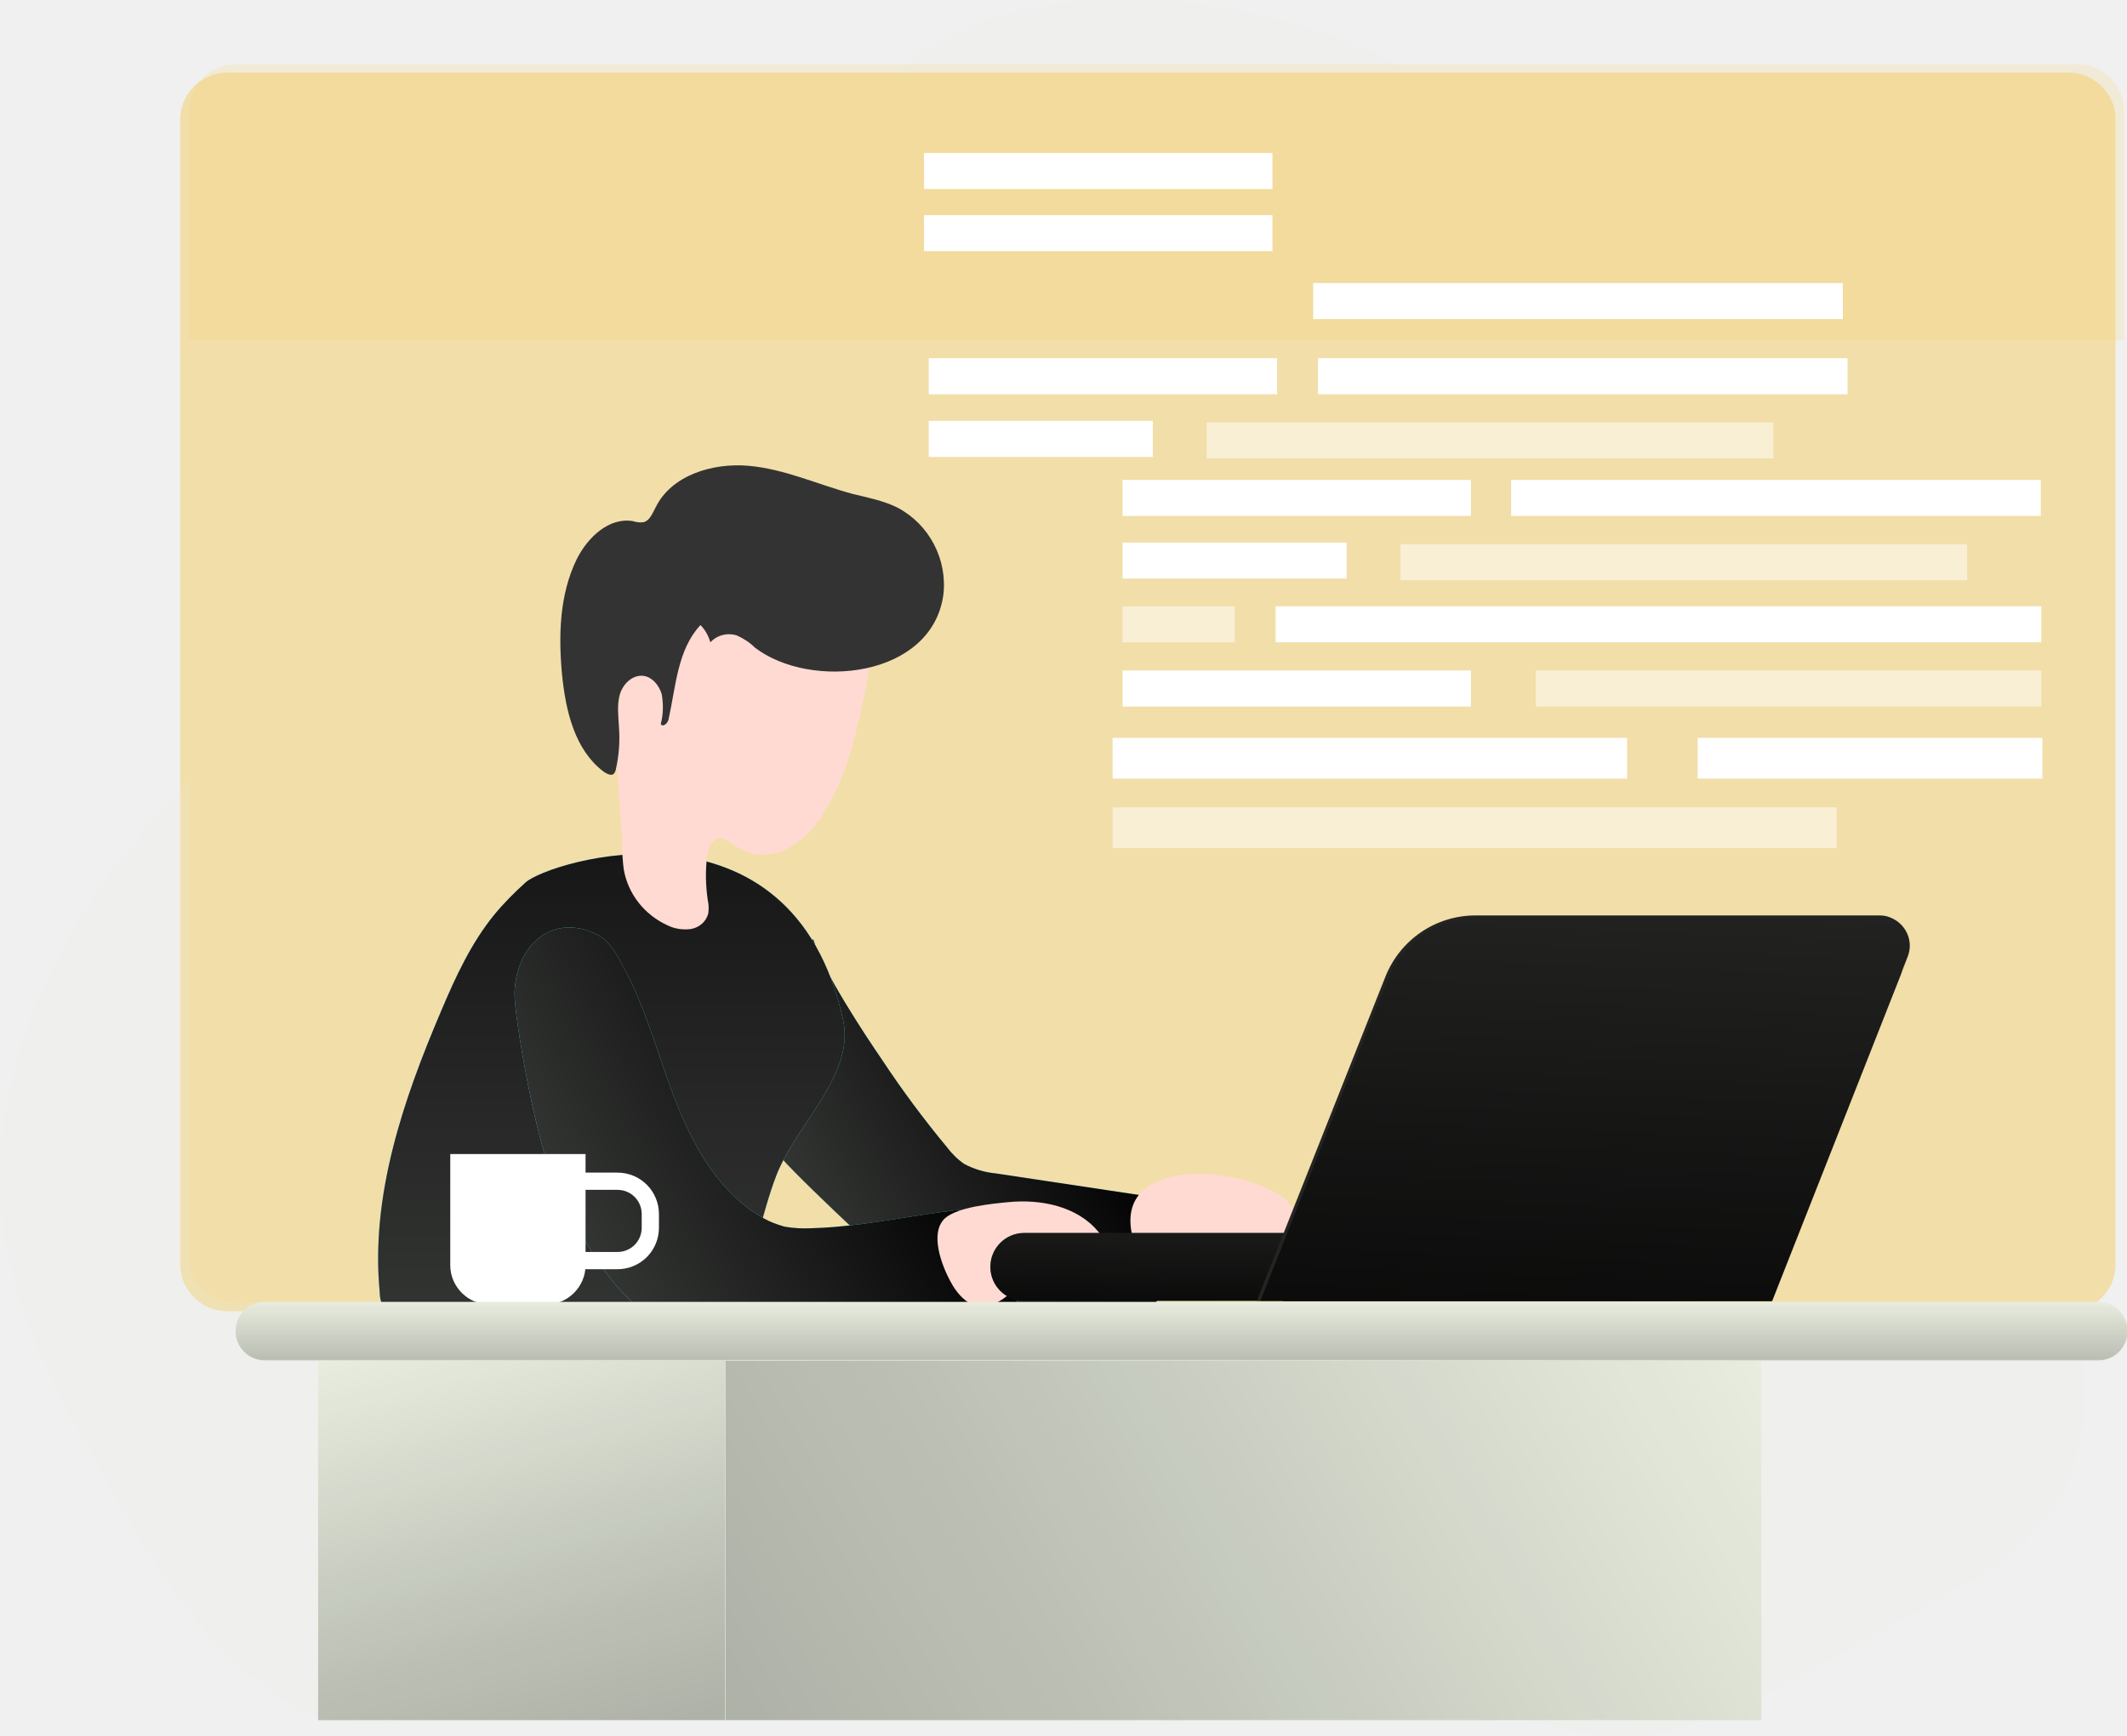
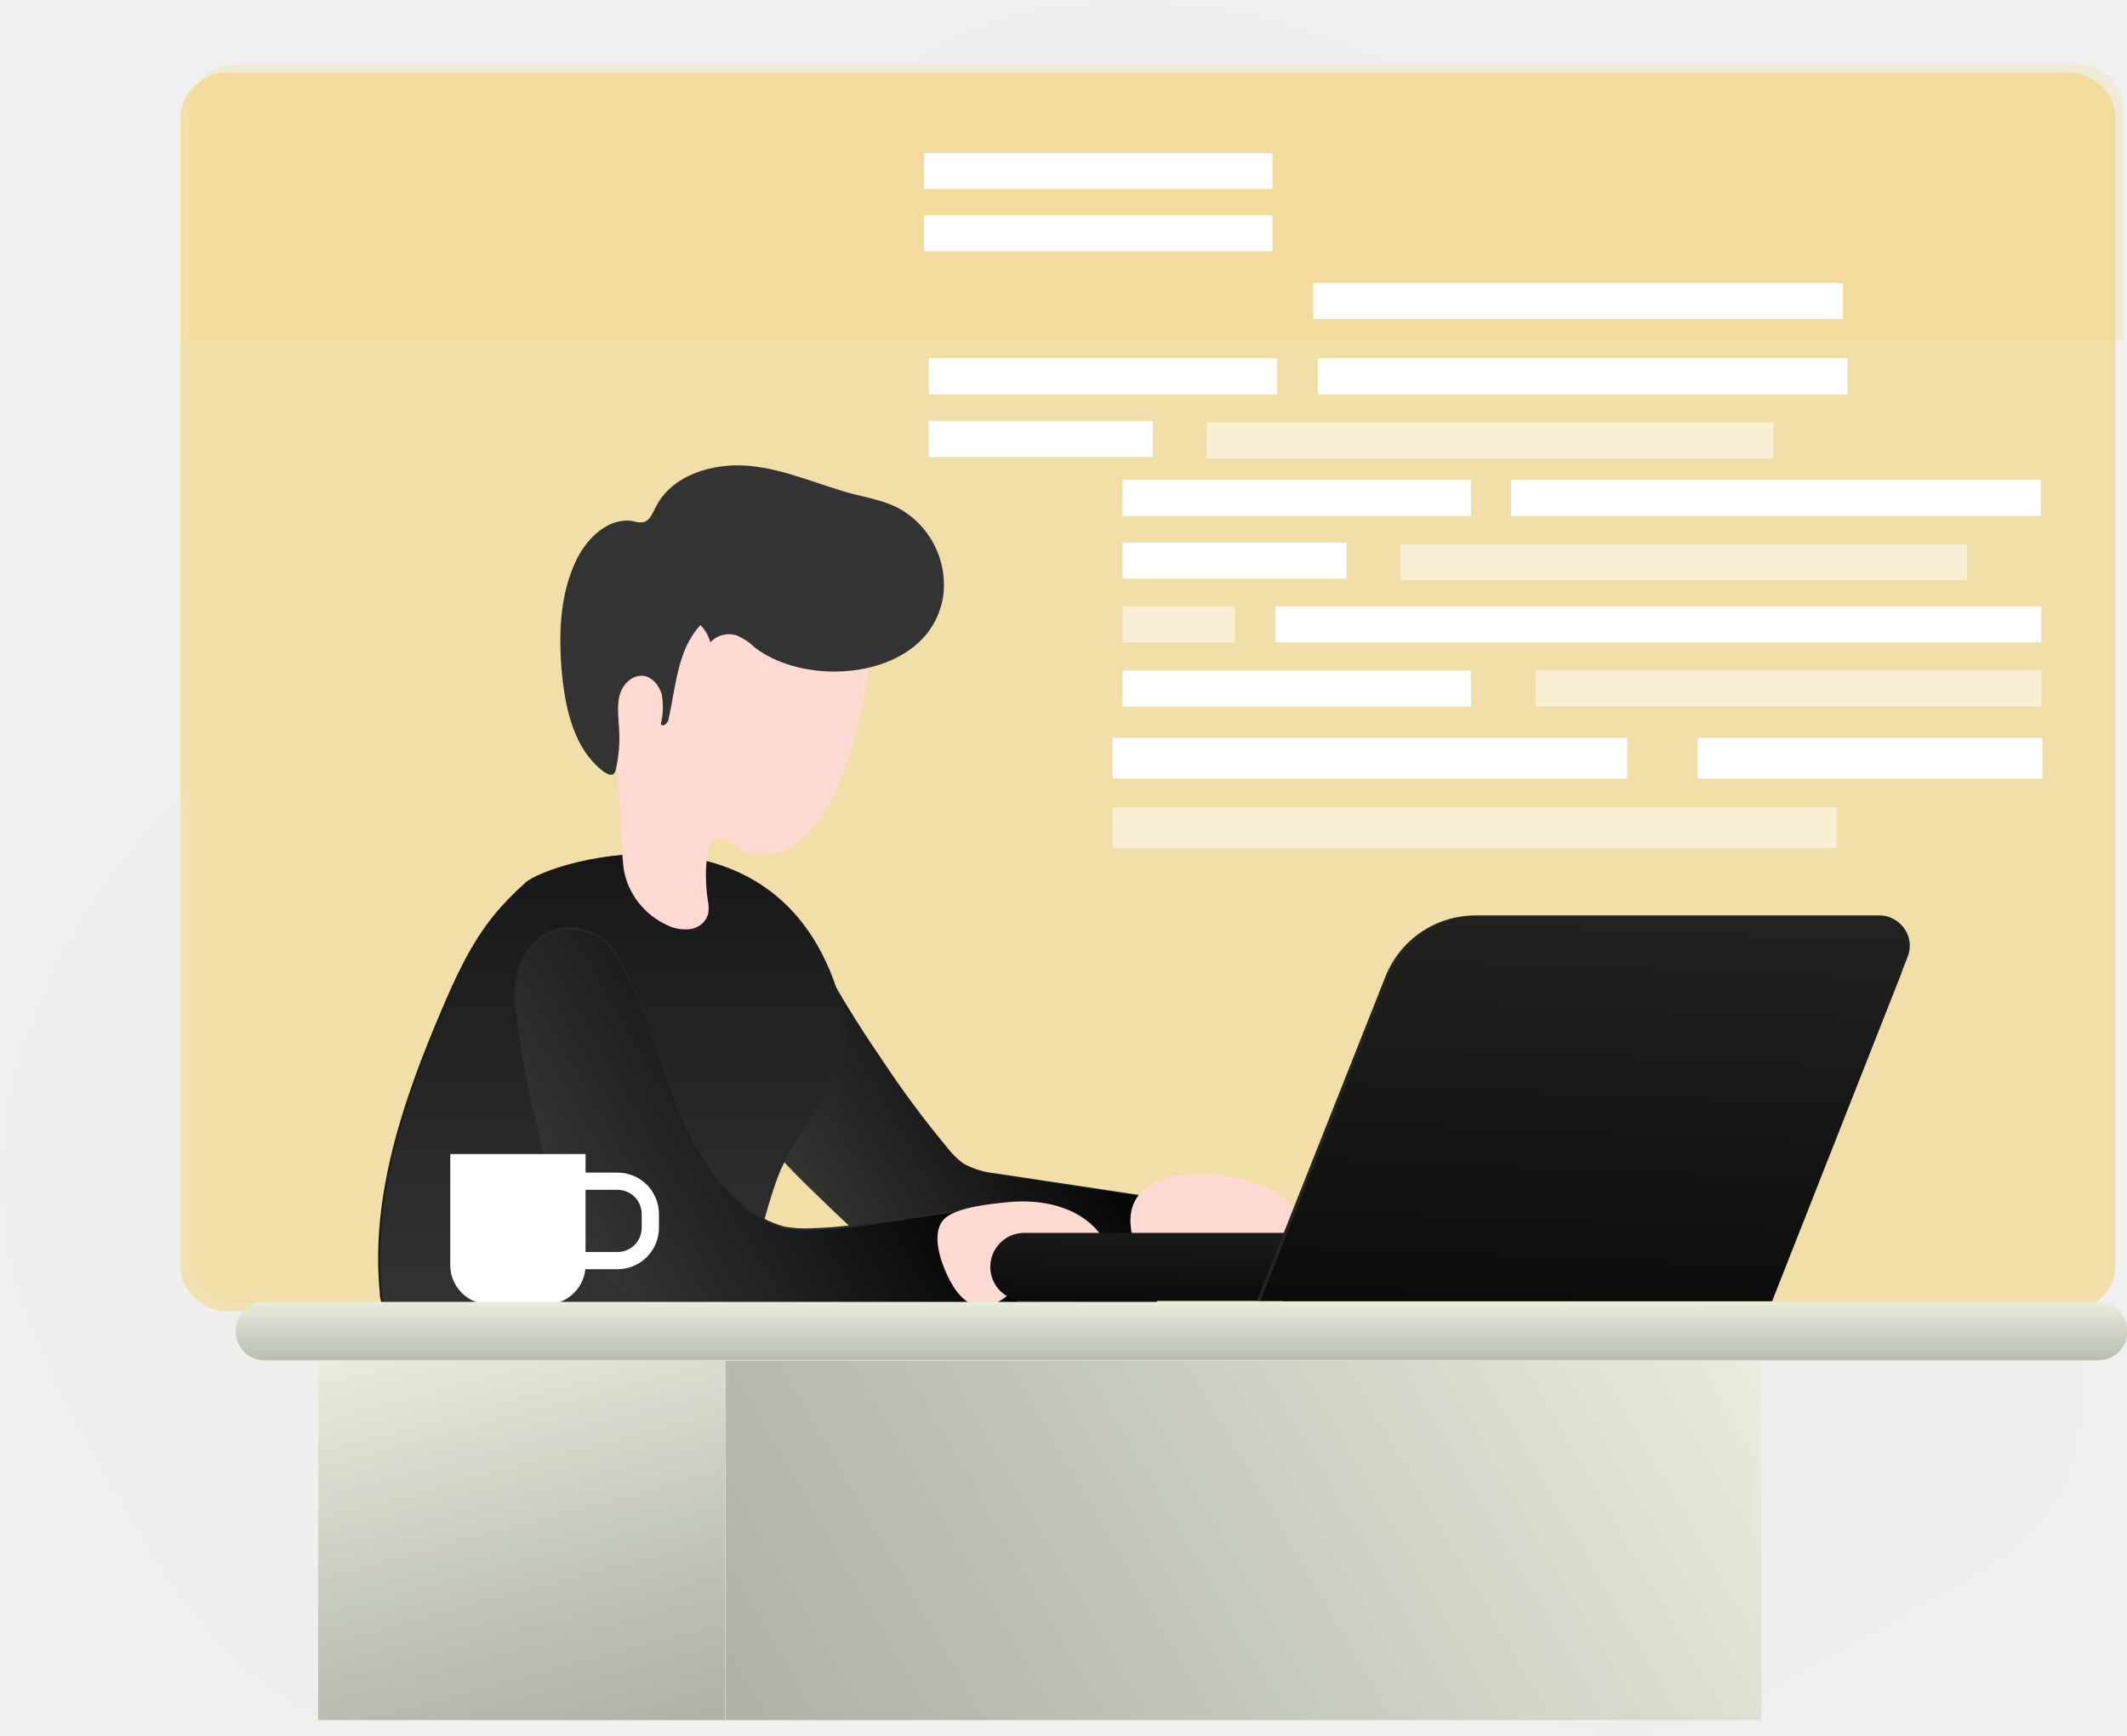
<svg xmlns="http://www.w3.org/2000/svg" version="1.1" id="Layer_1" x="0px" y="0px" viewBox="0 0 407.2 332.4" style="enable-background:new 0 0 407.2 332.4;" xml:space="preserve">
  <style type="text/css">
	.st0{opacity:0.48;fill:#F5CB5C;enable-background:new    ;}
	.st1{opacity:0.18;fill:#E8EDDF;enable-background:new    ;}
- 	.st2{fill:#68E1FD;}
+ 	.st2{fill:#1E1E1E;}
	.st3{fill:url(#SVGID_1_);}
- 	.st4{fill:url(#SVGID_2_);}
- 	.st5{fill:#FFDAD2;}
- 	.st6{fill:#333333;}
- 	.st7{fill:url(#SVGID_3_);}
- 	.st8{fill:#FFFFFF;}
- 	.st9{fill:none;stroke:#FFFFFF;stroke-width:3.3;stroke-miterlimit:10;}
- 	.st10{fill:#E8EDDF;}
- 	.st11{opacity:0.2;fill:url(#SVGID_4_);}
- 	.st12{opacity:0.25;fill:url(#SVGID_5_);}
- 	.st13{opacity:0.25;fill:url(#SVGID_6_);}
- 	.st14{opacity:0.18;fill:#F5CB5C;enable-background:new    ;}
- 	.st15{fill:#242423;}
- 	.st16{fill:url(#SVGID_7_);}
- 	.st17{fill:url(#SVGID_8_);}
- 	.st18{opacity:0.51;fill:#FFFFFF;enable-background:new    ;}
+ 	.st4{fill:#1C1C1C;}
+ 	.st5{fill:url(#SVGID_2_);}
+ 	.st6{fill:#FFDAD2;}
+ 	.st7{fill:#333333;}
+ 	.st8{fill:#282828;}
+ 	.st9{fill:url(#SVGID_3_);}
+ 	.st10{fill:#FFFFFF;}
+ 	.st11{fill:none;stroke:#FFFFFF;stroke-width:3.3;stroke-miterlimit:10;}
+ 	.st12{fill:#E8EDDF;}
+ 	.st13{opacity:0.2;fill:url(#SVGID_4_);enable-background:new    ;}
+ 	.st14{opacity:0.25;fill:url(#SVGID_5_);enable-background:new    ;}
+ 	.st15{opacity:0.25;fill:url(#SVGID_6_);enable-background:new    ;}
+ 	.st16{opacity:0.18;fill:#F5CB5C;enable-background:new    ;}
+ 	.st17{fill:#242423;}
+ 	.st18{fill:url(#SVGID_7_);}
+ 	.st19{fill:url(#SVGID_8_);}
+ 	.st20{opacity:0.51;fill:#FFFFFF;enable-background:new    ;}
</style>
  <path class="st0" d="M43.5,13.9H396c4.9,0,9,4,9,8.9v219.4c0,4.9-4,8.9-9,8.9H43.5c-4.9,0-9-4-9-8.9V22.8  C34.5,17.9,38.6,13.9,43.5,13.9z" />
  <path class="st1" d="M399.3,266.9c-0.3,7.8-2,15.7-6.4,22.1c-5.5,8.1-14.4,13.1-23,17.9l-24.4,13.5c-10.7,5.9-22,11.9-34.2,12.1  c-8.6,0.1-17-2.7-25.3-5.1c-38.8-11.2-79.7-12.8-119.8-9.9c-20.6,1.5-41,4-61.4,7.1c-16.3,2.4-35.8,10.5-50.5,0.9  c-16-10.4-25.8-27.2-34.9-43.6C11.5,267.6,3.5,253,0.9,237c-4-24.7,5.6-50.1,20.6-70.3c4.5-6,9.4-11.7,14.7-17v90.8c0,5,4,9,9,9  h352.5C398.9,255.3,399.5,261.1,399.3,266.9z" />
  <path class="st1" d="M267.6,12.3h-94.2c3.5-2.7,7.4-5,11.5-6.8c7.4-3.3,15.6-4.7,23.7-5.3C228.9-1.2,249.3,3.3,267.6,12.3z" />
  <path class="st2" d="M181.3,219.7c0.9,1.2,2,2.3,3.3,3.2c1.9,1,3.9,1.6,6,1.8l31.9,4.8c0.3,0,0.6,0.1,0.9,0.3  c0.4,0.4,0.5,0.9,0.5,1.4c0.1,6-0.7,11.9-2.4,17.7c-0.1,0.5-0.3,0.9-0.6,1.2c-0.4,0.3-0.9,0.4-1.5,0.4c-10.7,0.9-21.5,0.6-32.3,0.3  c-1.8,0-3.6-0.2-5.4-0.6c-3-0.8-5.4-2.9-7.7-5c-4.9-4.5-24.5-22.6-25.7-25.1c-1.6-3.5-2.8-7.2-3.8-10.9c-1-3.6,6.3-4.1,6.2-7.8  c-0.1-2.6,0.2-5.2,0.9-7.7c0.5-2.2,1.6-4.3,3.2-5.9c1.1-1-0.6-7.8,0.9-7.9c1.8,6,9.7,18,13.2,23.1  C172.8,208.9,176.9,214.4,181.3,219.7z" />
-   <linearGradient id="SVGID_1_" gradientUnits="userSpaceOnUse" x1="156.091" y1="233.62" x2="208.302" y2="203.476">
+   <linearGradient id="SVGID_1_" gradientUnits="userSpaceOnUse" x1="156.08" y1="100.196" x2="208.256" y2="130.32" gradientTransform="matrix(1 0 0 -1 0 334)">
    <stop offset="0" style="stop-color:#333533" />
    <stop offset="0.995" style="stop-color:#000000" />
  </linearGradient>
-   <path class="st3" d="M181.3,219.7c0.9,1.2,2,2.3,3.3,3.2c1.9,1,3.9,1.6,6,1.8l31.9,4.8c0.3,0,0.6,0.1,0.9,0.3  c0.4,0.4,0.5,0.9,0.5,1.4c0.1,6-0.7,11.9-2.4,17.7c-0.1,0.5-0.3,0.9-0.6,1.2c-0.4,0.3-0.9,0.4-1.5,0.4c-10.7,0.9-21.5,0.6-32.3,0.3  c-1.8,0-3.6-0.2-5.4-0.6c-3-0.8-5.4-2.9-7.7-5c-4.9-4.5-24.5-22.6-25.7-25.1c-1.6-3.5-2.8-7.2-3.8-10.9c-1-3.6,6.3-4.1,6.2-7.8  c-0.1-2.6,0.2-5.2,0.9-7.7c0.5-2.2,1.6-4.3,3.2-5.9c1.1-1-0.6-7.8,0.9-7.9c1.8,6,9.7,18,13.2,23.1  C172.8,208.9,176.9,214.4,181.3,219.7z" />
-   <path class="st2" d="M100.6,169c-2.1,1.9-4.2,4-6,6.2c-4.4,5.4-7.4,11.9-10.1,18.3c-7.3,17.1-13.6,35.5-11.8,54  c0,1.1,0.3,2.2,0.9,3.2c0.9,1.1,2.1,1.9,3.4,2.2c3.5,1.1,7.3,1.2,11,1.2c14.4,0.1,28.8,0.3,43.2-0.4c2.2-0.1,4.6-0.3,6.4-1.5  c1.4-1,2.4-2.4,3.1-3.9c3.9-7.3,5-15.7,8-23.4c4-10,15-19.1,12.7-29.6C151.6,150.5,105.1,164.9,100.6,169z" />
-   <linearGradient id="SVGID_2_" gradientUnits="userSpaceOnUse" x1="117.115" y1="254.263" x2="117.115" y2="163.534">
+   <path class="st3" d="M181.3,219.9c0.9,1.2,2,2.3,3.3,3.2c1.9,1,3.9,1.6,6,1.8l31.9,4.8c0.3,0,0.6,0.1,0.9,0.3  c0.4,0.4,0.5,0.9,0.5,1.4c0.1,6-0.7,11.9-2.4,17.7c-0.1,0.5-0.3,0.9-0.6,1.2c-0.4,0.3-0.9,0.4-1.5,0.4c-10.7,0.9-21.5,0.6-32.3,0.3  c-1.8,0-3.6-0.2-5.4-0.6c-3-0.8-5.4-2.9-7.7-5c-4.9-4.5-24.5-22.6-25.7-25.1c-1.6-3.5-2.8-7.2-3.8-10.9c-1-3.6,6.3-4.1,6.2-7.8  c-0.1-2.6,0.2-5.2,0.9-7.7c0.5-2.2,1.6-4.3,3.2-5.9c1.1-1-0.6-7.8,0.9-7.9c1.8,6,9.7,18,13.2,23.1  C172.8,209.1,176.9,214.6,181.3,219.9z" />
+   <path class="st4" d="M100.6,169c-2.1,1.9-4.2,4-6,6.2c-4.4,5.4-7.4,11.9-10.1,18.3c-7.3,17.1-13.6,35.5-11.8,54  c0,1.1,0.3,2.2,0.9,3.2c0.9,1.1,2.1,1.9,3.4,2.2c3.5,1.1,7.3,1.2,11,1.2c14.4,0.1,28.8,0.3,43.2-0.4c2.2-0.1,4.6-0.3,6.4-1.5  c1.4-1,2.4-2.4,3.1-3.9c3.9-7.3,5-15.7,8-23.4c4-10,15-19.1,12.7-29.6C151.6,150.5,105.1,164.9,100.6,169z" />
+   <linearGradient id="SVGID_2_" gradientUnits="userSpaceOnUse" x1="117.45" y1="79.795" x2="117.45" y2="170.477" gradientTransform="matrix(1 0 0 -1 0 334)">
    <stop offset="0" style="stop-color:#333533" />
    <stop offset="0.995" style="stop-color:#171717" />
  </linearGradient>
-   <path class="st4" d="M100.6,169c-2.1,1.9-4.2,4-6,6.2c-4.4,5.4-7.4,11.9-10.1,18.3c-7.3,17.1-13.6,35.5-11.8,54  c0,1.1,0.3,2.2,0.9,3.2c0.9,1.1,2.1,1.9,3.4,2.2c3.5,1.1,7.3,1.2,11,1.2c14.4,0.1,28.8,0.3,43.2-0.4c2.2-0.1,4.6-0.3,6.4-1.5  c1.4-1,2.4-2.4,3.1-3.9c3.9-7.3,5-15.7,8-23.4c4-10,15-19.1,12.7-29.6C151.6,150.5,105.1,164.9,100.6,169z" />
-   <path class="st5" d="M165.7,132c-1.7,8.2-3.5,16.6-8,23.7c-1.7,2.9-4,5.2-6.9,6.8c-2.9,1.5-6.6,1.7-9.4-0.1  c-1.4-0.9-2.9-2.3-4.4-1.6c-1.1,0.5-1.4,1.8-1.6,3c-0.4,2.9-0.3,5.8,0.1,8.6c0.2,0.8,0.2,1.6,0.1,2.5c-0.4,1.6-1.7,2.7-3.3,3  c-1.5,0.2-3.1,0-4.5-0.7c-4.4-2-7.6-6-8.4-10.8c-0.2-1.6-0.3-3.2-0.3-4.8c-0.2-7.1-1.3-14.2-1.1-21.3s2-14.5,6.8-19.8  c2.8-2.9,6.1-5.2,9.8-6.8c5.4-2.6,11.5-4.4,17.5-3.5c4.8,0.8,9,3.6,11.6,7.7C166.9,122.7,166.9,126.3,165.7,132z" />
-   <path class="st6" d="M180.6,113.9c0.8-6.8-2.7-13.5-8.8-16.7c-2.6-1.3-5.6-1.9-8.5-2.6c-6.7-1.8-13.1-4.8-20-5.4s-14.8,1.8-17.8,8  c-0.6,1.1-1.1,2.5-2.3,2.8c-0.7,0.1-1.4,0-2-0.2c-4.6-0.8-8.7,3.1-10.8,7.3c-3.3,6.8-3.5,14.6-2.8,22.1c0.7,6.9,2.4,14.4,8,18.6  c0.6,0.4,1.4,0.8,1.9,0.4c0.2-0.3,0.4-0.6,0.4-0.9c0.6-2.6,0.8-5.3,0.6-8c-0.1-2-0.4-4.1,0.1-6.1s2.2-3.8,4.2-3.8  c1.9,0,3.4,1.8,3.9,3.6c0.3,1.9,0.3,3.8-0.2,5.6c0.3,0.8,1.4-0.1,1.5-0.9c1.4-6.3,1.7-13.3,6.1-18c0.9,0.9,1.5,2,1.9,3.3  c1.3-1.4,3.3-1.9,5.1-1.3c1.3,0.6,2.4,1.3,3.4,2.3C155.2,132.2,178.4,129.8,180.6,113.9z" />
-   <path class="st2" d="M103.6,179.3c-3.4,2.4-5,6.7-5.1,10.9s4.3,30.4,8.4,37.9c3.2,5.8,9.9,20.9,20,25.1c3,1.2,47.3,0.7,67.9-1.5  c-0.1-4.9-0.4-9.7-0.7-14.6c0-0.6-0.2-1.3-0.6-1.8c-0.5-0.5-1.3-4.1-2-4.1c-12,0.1-24.1,3.7-36.1,4c-1.7,0.1-3.5,0-5.2-0.3  c-1.4-0.4-2.8-0.9-4-1.6c-9.3-5.2-14.4-15.5-18-25.5c-2.8-7.7-5-15.7-9-22.9c-1.4-2.6-2.7-5.1-5.5-6.2  C110.5,177.2,106.7,177.1,103.6,179.3z" />
-   <linearGradient id="SVGID_3_" gradientUnits="userSpaceOnUse" x1="111.794" y1="237.053" x2="174.395" y2="200.91">
+   <path class="st5" d="M101,169c-2.1,1.9-4.2,4-6,6.2c-4.4,5.4-7.4,11.9-10.1,18.3c-7.3,17.1-13.6,35.5-11.8,54c0,1.1,0.3,2.2,0.9,3.2  c0.9,1.1,2.1,1.9,3.4,2.2c3.5,1.1,7.3,1.2,11,1.2c14.4,0.1,28.8,0.3,43.2-0.4c2.2-0.1,4.6-0.3,6.4-1.5c1.4-1,2.4-2.4,3.1-3.9  c3.9-7.3,5-15.7,8-23.4c4-10,15-19.1,12.7-29.6C152,150.5,105.5,164.9,101,169z" />
+   <path class="st6" d="M165.7,132c-1.7,8.2-3.5,16.6-8,23.7c-1.7,2.9-4,5.2-6.9,6.8c-2.9,1.5-6.6,1.7-9.4-0.1  c-1.4-0.9-2.9-2.3-4.4-1.6c-1.1,0.5-1.4,1.8-1.6,3c-0.4,2.9-0.3,5.8,0.1,8.6c0.2,0.8,0.2,1.6,0.1,2.5c-0.4,1.6-1.7,2.7-3.3,3  c-1.5,0.2-3.1,0-4.5-0.7c-4.4-2-7.6-6-8.4-10.8c-0.2-1.6-0.3-3.2-0.3-4.8c-0.2-7.1-1.3-14.2-1.1-21.3s2-14.5,6.8-19.8  c2.8-2.9,6.1-5.2,9.8-6.8c5.4-2.6,11.5-4.4,17.5-3.5c4.8,0.8,9,3.6,11.6,7.7C166.9,122.7,166.9,126.3,165.7,132z" />
+   <path class="st7" d="M180.6,113.9c0.8-6.8-2.7-13.5-8.8-16.7c-2.6-1.3-5.6-1.9-8.5-2.6c-6.7-1.8-13.1-4.8-20-5.4s-14.8,1.8-17.8,8  c-0.6,1.1-1.1,2.5-2.3,2.8c-0.7,0.1-1.4,0-2-0.2c-4.6-0.8-8.7,3.1-10.8,7.3c-3.3,6.8-3.5,14.6-2.8,22.1c0.7,6.9,2.4,14.4,8,18.6  c0.6,0.4,1.4,0.8,1.9,0.4c0.2-0.3,0.4-0.6,0.4-0.9c0.6-2.6,0.8-5.3,0.6-8c-0.1-2-0.4-4.1,0.1-6.1s2.2-3.8,4.2-3.8  c1.9,0,3.4,1.8,3.9,3.6c0.3,1.9,0.3,3.8-0.2,5.6c0.3,0.8,1.4-0.1,1.5-0.9c1.4-6.3,1.7-13.3,6.1-18c0.9,0.9,1.5,2,1.9,3.3  c1.3-1.4,3.3-1.9,5.1-1.3c1.3,0.6,2.4,1.3,3.4,2.3C155.2,132.2,178.4,129.8,180.6,113.9z" />
+   <path class="st8" d="M103.6,179.3c-3.4,2.4-5,6.7-5.1,10.9s4.3,30.4,8.4,37.9c3.2,5.8,9.9,20.9,20,25.1c3,1.2,47.3,0.7,67.9-1.5  c-0.1-4.9-0.4-9.7-0.7-14.6c0-0.6-0.2-1.3-0.6-1.8c-0.5-0.5-1.3-4.1-2-4.1c-12,0.1-24.1,3.7-36.1,4c-1.7,0.1-3.5,0-5.2-0.3  c-1.4-0.4-2.8-0.9-4-1.6c-9.3-5.2-14.4-15.5-18-25.5c-2.8-7.7-5-15.7-9-22.9c-1.4-2.6-2.7-5.1-5.5-6.2  C110.5,177.2,106.7,177.1,103.6,179.3z" />
+   <linearGradient id="SVGID_3_" gradientUnits="userSpaceOnUse" x1="111.748" y1="96.533" x2="174.35" y2="132.677" gradientTransform="matrix(1 0 0 -1 0 334)">
    <stop offset="0" style="stop-color:#333533" />
    <stop offset="0.995" style="stop-color:#000000" />
  </linearGradient>
-   <path class="st7" d="M103.6,179.3c-3.4,2.4-5,6.7-5.1,10.9s4.3,30.4,8.4,37.9c3.2,5.8,9.9,20.9,20,25.1c3,1.2,47.3,0.7,67.9-1.5  c-0.1-4.9-0.4-9.7-0.7-14.6c0-0.6-0.2-1.3-0.6-1.8c-0.5-0.5-1.3-4.1-2-4.1c-12,0.1-24.1,3.7-36.1,4c-1.7,0.1-3.5,0-5.2-0.3  c-1.4-0.4-2.8-0.9-4-1.6c-9.3-5.2-14.4-15.5-18-25.5c-2.8-7.7-5-15.7-9-22.9c-1.4-2.6-2.7-5.1-5.5-6.2  C110.5,177.2,106.7,177.1,103.6,179.3z" />
-   <path class="st5" d="M193.1,230.2c6.2-0.6,13.1,0.8,17.1,5.6c0.4,0.4,0.7,1,0.8,1.6c0,0.5-0.2,1.1-0.5,1.5  c-2.3,3.9-7.4,4.8-11.6,6.3c-2.2,0.8-4.3,1.8-6.3,3.1c-1.1,0.9-2.4,1.5-3.8,1.9c-3,0.5-5.5-2.2-6.9-4.9c-1.6-3-4-9.2-1-12  C183.4,231.1,190,230.5,193.1,230.2z" />
-   <path class="st5" d="M244.7,228.7c1.1,0.6,2.1,1.5,2.8,2.6c0.7,1.1,0.8,2.5,0.3,3.6c-0.5,0.7-1.1,1.3-1.9,1.7  c-5.5,3.3-12.3,3.9-17.9,7c-1.1,0.8-2.5,1.4-3.9,1.7c-1.7,0-3.2-0.7-4.3-2c-1-1.3-1.8-2.7-2.3-4.3  C211,221.8,235.3,222.7,244.7,228.7z" />
-   <path class="st8" d="M86.2,221h25.9l0,0v21.3c0,4.1-3.4,7.5-7.5,7.5H93.7c-4.1,0-7.5-3.4-7.5-7.5V221L86.2,221z" />
-   <path class="st9" d="M110.4,226.2h7.8c3.5,0,6.3,2.8,6.3,6.3v2.6c0,3.5-2.8,6.3-6.3,6.3l0,0h-7.8l0,0V226.2L110.4,226.2z" />
-   <path class="st10" d="M50.7,249.3h351c3.1,0,5.6,2.5,5.6,5.6l0,0c0,3.1-2.5,5.6-5.6,5.6h-351c-3.1,0-5.6-2.5-5.6-5.6l0,0  C45.1,251.8,47.6,249.3,50.7,249.3z" />
-   <linearGradient id="SVGID_4_" gradientUnits="userSpaceOnUse" x1="226.17" y1="260.43" x2="226.17" y2="249.32">
+   <path class="st9" d="M103.6,179.7c-3.4,2.4-5,6.7-5.1,10.9s4.3,30.4,8.4,37.9c3.2,5.8,9.9,20.9,20,25.1c3,1.2,47.3,0.7,67.9-1.5  c-0.1-4.9-0.4-9.7-0.7-14.6c0-0.6-0.2-1.3-0.6-1.8c-0.5-0.5-1.3-4.1-2-4.1c-12,0.1-24.1,3.7-36.1,4c-1.7,0.1-3.5,0-5.2-0.3  c-1.4-0.4-2.8-0.9-4-1.6c-9.3-5.2-14.4-15.5-18-25.5c-2.8-7.7-5-15.7-9-22.9c-1.4-2.6-2.7-5.1-5.5-6.2  C110.5,177.6,106.7,177.5,103.6,179.7z" />
+   <path class="st6" d="M193.1,230.2c6.2-0.6,13.1,0.8,17.1,5.6c0.4,0.4,0.7,1,0.8,1.6c0,0.5-0.2,1.1-0.5,1.5  c-2.3,3.9-7.4,4.8-11.6,6.3c-2.2,0.8-4.3,1.8-6.3,3.1c-1.1,0.9-2.4,1.5-3.8,1.9c-3,0.5-5.5-2.2-6.9-4.9c-1.6-3-4-9.2-1-12  C183.4,231.1,190,230.5,193.1,230.2z" />
+   <path class="st6" d="M244.7,228.7c1.1,0.6,2.1,1.5,2.8,2.6s0.8,2.5,0.3,3.6c-0.5,0.7-1.1,1.3-1.9,1.7c-5.5,3.3-12.3,3.9-17.9,7  c-1.1,0.8-2.5,1.4-3.9,1.7c-1.7,0-3.2-0.7-4.3-2c-1-1.3-1.8-2.7-2.3-4.3C211,221.8,235.3,222.7,244.7,228.7z" />
+   <path class="st10" d="M86.2,221h25.9l0,0v21.3c0,4.1-3.4,7.5-7.5,7.5H93.7c-4.1,0-7.5-3.4-7.5-7.5V221L86.2,221z" />
+   <path class="st11" d="M110.4,226.2h7.8c3.5,0,6.3,2.8,6.3,6.3v2.6c0,3.5-2.8,6.3-6.3,6.3l0,0h-7.8l0,0V226.2L110.4,226.2z" />
+   <path class="st12" d="M50.7,249.3h351c3.1,0,5.6,2.5,5.6,5.6l0,0c0,3.1-2.5,5.6-5.6,5.6h-351c-3.1,0-5.6-2.5-5.6-5.6l0,0  C45.1,251.8,47.6,249.3,50.7,249.3z" />
+   <linearGradient id="SVGID_4_" gradientUnits="userSpaceOnUse" x1="226.2" y1="73.57" x2="226.2" y2="84.68" gradientTransform="matrix(1 0 0 -1 0 334)">
    <stop offset="0" style="stop-color:#000000;stop-opacity:0.99" />
    <stop offset="0" style="stop-color:#000000;stop-opacity:0.75" />
    <stop offset="1.000000e-02" style="stop-color:#000000" />
    <stop offset="1" style="stop-color:#000000;stop-opacity:0" />
  </linearGradient>
-   <path class="st11" d="M50.7,249.3h351c3.1,0,5.6,2.5,5.6,5.6l0,0c0,3.1-2.5,5.6-5.6,5.6h-351c-3.1,0-5.6-2.5-5.6-5.6l0,0  C45.1,251.8,47.6,249.3,50.7,249.3z" />
-   <rect x="138.8" y="260.6" class="st10" width="198.4" height="68.8" />
-   <rect x="60.9" y="260.6" class="st10" width="77.9" height="68.8" />
-   <linearGradient id="SVGID_5_" gradientUnits="userSpaceOnUse" x1="111.101" y1="336.866" x2="88.679" y2="253.183">
+   <path class="st13" d="M50.7,249.3h351c3.1,0,5.6,2.5,5.6,5.6l0,0c0,3.1-2.5,5.6-5.6,5.6h-351c-3.1,0-5.6-2.5-5.6-5.6l0,0  C45.1,251.8,47.6,249.3,50.7,249.3z" />
+   <rect x="138.8" y="260.6" class="st12" width="198.4" height="68.8" />
+   <rect x="60.9" y="260.6" class="st12" width="77.9" height="68.8" />
+   <linearGradient id="SVGID_5_" gradientUnits="userSpaceOnUse" x1="111.059" y1="-2.833" x2="88.641" y2="80.833" gradientTransform="matrix(1 0 0 -1 0 334)">
    <stop offset="1.000000e-02" style="stop-color:#000000" />
    <stop offset="0.318" style="stop-color:#000000;stop-opacity:0.75" />
    <stop offset="1" style="stop-color:#000000;stop-opacity:0" />
  </linearGradient>
-   <rect x="60.9" y="260.6" class="st12" width="77.9" height="68.8" />
-   <linearGradient id="SVGID_6_" gradientUnits="userSpaceOnUse" x1="148.743" y1="346.536" x2="327.252" y2="243.474">
+   <rect x="60.9" y="260.6" class="st14" width="77.9" height="68.8" />
+   <linearGradient id="SVGID_6_" gradientUnits="userSpaceOnUse" x1="148.792" y1="-12.533" x2="327.308" y2="90.533" gradientTransform="matrix(1 0 0 -1 0 334)">
    <stop offset="1.000000e-02" style="stop-color:#000000" />
    <stop offset="0.318" style="stop-color:#000000;stop-opacity:0.75" />
    <stop offset="1" style="stop-color:#000000;stop-opacity:0" />
  </linearGradient>
-   <rect x="138.9" y="260.6" class="st13" width="198.3" height="68.8" />
-   <path class="st14" d="M406.6,21.3v43.8H36.2V21.3c0-5,4-9,9-9h352.5C402.6,12.3,406.6,16.3,406.6,21.3z" />
-   <path class="st15" d="M324.5,249.1H196.1c-3.6,0-6.5-2.9-6.5-6.5l0,0c0-3.6,2.9-6.5,6.5-6.5h128.4c3.6,0,6.5,2.9,6.5,6.5l0,0  C331,246.2,328.1,249.1,324.5,249.1z" />
-   <linearGradient id="SVGID_7_" gradientUnits="userSpaceOnUse" x1="264.916" y1="65.94" x2="265.506" y2="93.16" gradientTransform="matrix(1 0 0 -1 -4.89 321.21)">
+   <rect x="138.9" y="260.6" class="st15" width="198.3" height="68.8" />
+   <path class="st16" d="M406.6,21.3v43.8H36.2V21.3c0-5,4-9,9-9h352.5C402.6,12.3,406.6,16.3,406.6,21.3z" />
+   <path class="st17" d="M324.5,249.1H196.1c-3.6,0-6.5-2.9-6.5-6.5l0,0c0-3.6,2.9-6.5,6.5-6.5h128.4c3.6,0,6.5,2.9,6.5,6.5l0,0  C331,246.2,328.1,249.1,324.5,249.1z" />
+   <linearGradient id="SVGID_7_" gradientUnits="userSpaceOnUse" x1="264.915" y1="726.06" x2="265.505" y2="698.84" gradientTransform="matrix(1 0 0 1 -4.89 -470.79)">
    <stop offset="1.000000e-02" style="stop-color:#000000" />
    <stop offset="0.12" style="stop-color:#000000;stop-opacity:0.75" />
    <stop offset="1" style="stop-color:#000000;stop-opacity:0" />
  </linearGradient>
-   <path class="st16" d="M324.5,249.1H196.1c-3.6,0-6.5-2.9-6.5-6.5l0,0c0-3.6,2.9-6.5,6.5-6.5h128.4c3.6,0,6.5,2.9,6.5,6.5l0,0  C331,246.2,328.1,249.1,324.5,249.1z" />
-   <path class="st15" d="M240.6,249.1h98.6l26-65.9c1.2-3-0.3-6.3-3.3-7.5c-0.7-0.3-1.4-0.4-2.1-0.4h-77.3c-7.7,0-14.5,4.7-17.3,11.8  L240.6,249.1z" />
-   <path class="st15" d="M245.6,249.2h93.6l24.7-62.6c1.1-2.8-0.3-6-3.1-7.1c-0.6-0.3-1.3-0.4-2-0.4h-73.5c-7.3,0-13.8,4.4-16.5,11.2  L245.6,249.2z" />
-   <linearGradient id="SVGID_8_" gradientUnits="userSpaceOnUse" x1="306.046" y1="48.118" x2="310.277" y2="155.247" gradientTransform="matrix(1 0 0 -1 -4.89 321.22)">
+   <path class="st18" d="M324.5,249.1H196.1c-3.6,0-6.5-2.9-6.5-6.5l0,0c0-3.6,2.9-6.5,6.5-6.5h128.4c3.6,0,6.5,2.9,6.5,6.5l0,0  C331,246.2,328.1,249.1,324.5,249.1z" />
+   <path class="st17" d="M240.6,249.1h98.6l26-65.9c1.2-3-0.3-6.3-3.3-7.5c-0.7-0.3-1.4-0.4-2.1-0.4h-77.3c-7.7,0-14.5,4.7-17.3,11.8  L240.6,249.1z" />
+   <path class="st17" d="M245.6,249.2h93.6l24.7-62.6c1.1-2.8-0.3-6-3.1-7.1c-0.6-0.3-1.3-0.4-2-0.4h-73.5c-7.3,0-13.8,4.4-16.5,11.2  L245.6,249.2z" />
+   <linearGradient id="SVGID_8_" gradientUnits="userSpaceOnUse" x1="306.064" y1="743.883" x2="310.295" y2="636.753" gradientTransform="matrix(1 0 0 1 -4.89 -470.78)">
    <stop offset="1.000000e-02" style="stop-color:#000000" />
    <stop offset="0.12" style="stop-color:#000000;stop-opacity:0.75" />
    <stop offset="1" style="stop-color:#000000;stop-opacity:0" />
  </linearGradient>
-   <path class="st17" d="M241.3,249.1h98l25.9-65.6c1.2-3-0.3-6.3-3.2-7.5c-0.7-0.3-1.4-0.4-2.1-0.4h-76.9c-7.6,0-14.5,4.7-17.3,11.8  L241.3,249.1z" />
-   <rect x="213" y="154.6" class="st18" width="138.6" height="7.8" />
-   <rect x="213" y="141.3" class="st8" width="98.5" height="7.8" />
-   <rect x="325" y="141.3" class="st8" width="66" height="7.8" />
-   <rect x="289.3" y="91.9" class="st8" width="101.4" height="6.9" />
-   <rect x="268.1" y="104.2" class="st18" width="108.5" height="6.9" />
-   <rect x="214.9" y="91.9" class="st8" width="66.7" height="6.9" />
-   <rect x="244.2" y="116.1" class="st8" width="146.6" height="6.9" />
-   <rect x="214.9" y="116.1" class="st18" width="21.5" height="6.9" />
-   <rect x="294" y="128.4" class="st18" width="96.8" height="6.9" />
-   <rect x="214.9" y="128.4" class="st8" width="66.7" height="6.9" />
-   <rect x="214.9" y="103.9" class="st8" width="42.9" height="6.9" />
-   <rect x="252.3" y="68.6" class="st8" width="101.4" height="6.9" />
-   <rect x="231" y="80.9" class="st18" width="108.5" height="6.9" />
-   <rect x="177.8" y="68.6" class="st8" width="66.7" height="6.9" />
-   <rect x="251.4" y="54.2" class="st8" width="101.4" height="6.9" />
-   <rect x="176.9" y="41.2" class="st8" width="66.7" height="6.9" />
-   <rect x="176.9" y="29.3" class="st8" width="66.7" height="6.9" />
-   <rect x="177.8" y="80.6" class="st8" width="42.9" height="6.9" />
+   <path class="st19" d="M241.3,249.1h98l25.9-65.6c1.2-3-0.3-6.3-3.2-7.5c-0.7-0.3-1.4-0.4-2.1-0.4H283c-7.6,0-14.5,4.7-17.3,11.8  L241.3,249.1z" />
+   <rect x="213" y="154.6" class="st20" width="138.6" height="7.8" />
+   <rect x="213" y="141.3" class="st10" width="98.5" height="7.8" />
+   <rect x="325" y="141.3" class="st10" width="66" height="7.8" />
+   <rect x="289.3" y="91.9" class="st10" width="101.4" height="6.9" />
+   <rect x="268.1" y="104.2" class="st20" width="108.5" height="6.9" />
+   <rect x="214.9" y="91.9" class="st10" width="66.7" height="6.9" />
+   <rect x="244.2" y="116.1" class="st10" width="146.6" height="6.9" />
+   <rect x="214.9" y="116.1" class="st20" width="21.5" height="6.9" />
+   <rect x="294" y="128.4" class="st20" width="96.8" height="6.9" />
+   <rect x="214.9" y="128.4" class="st10" width="66.7" height="6.9" />
+   <rect x="214.9" y="103.9" class="st10" width="42.9" height="6.9" />
+   <rect x="252.3" y="68.6" class="st10" width="101.4" height="6.9" />
+   <rect x="231" y="80.9" class="st20" width="108.5" height="6.9" />
+   <rect x="177.8" y="68.6" class="st10" width="66.7" height="6.9" />
+   <rect x="251.4" y="54.2" class="st10" width="101.4" height="6.9" />
+   <rect x="176.9" y="41.2" class="st10" width="66.7" height="6.9" />
+   <rect x="176.9" y="29.3" class="st10" width="66.7" height="6.9" />
+   <rect x="177.8" y="80.6" class="st10" width="42.9" height="6.9" />
</svg>
